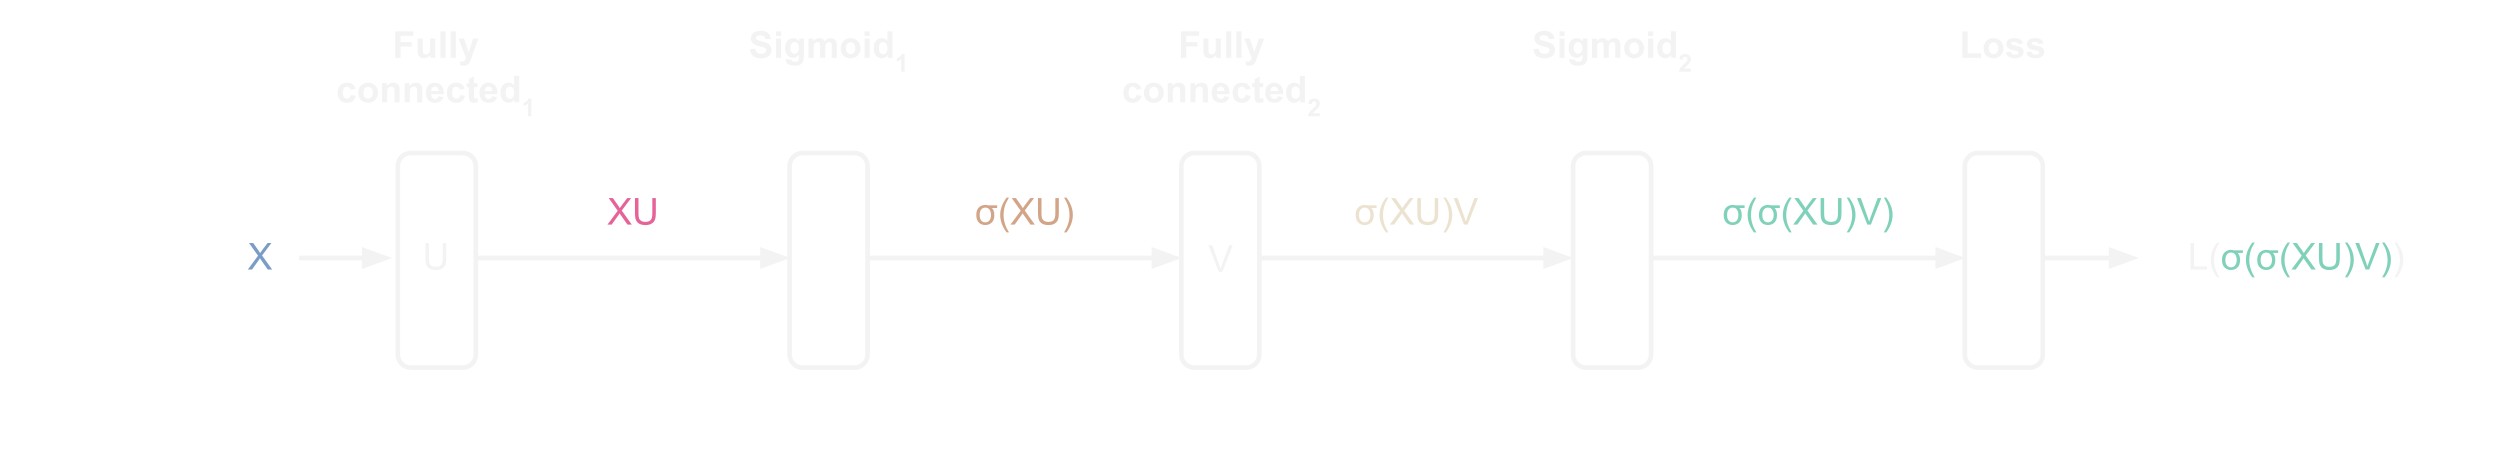
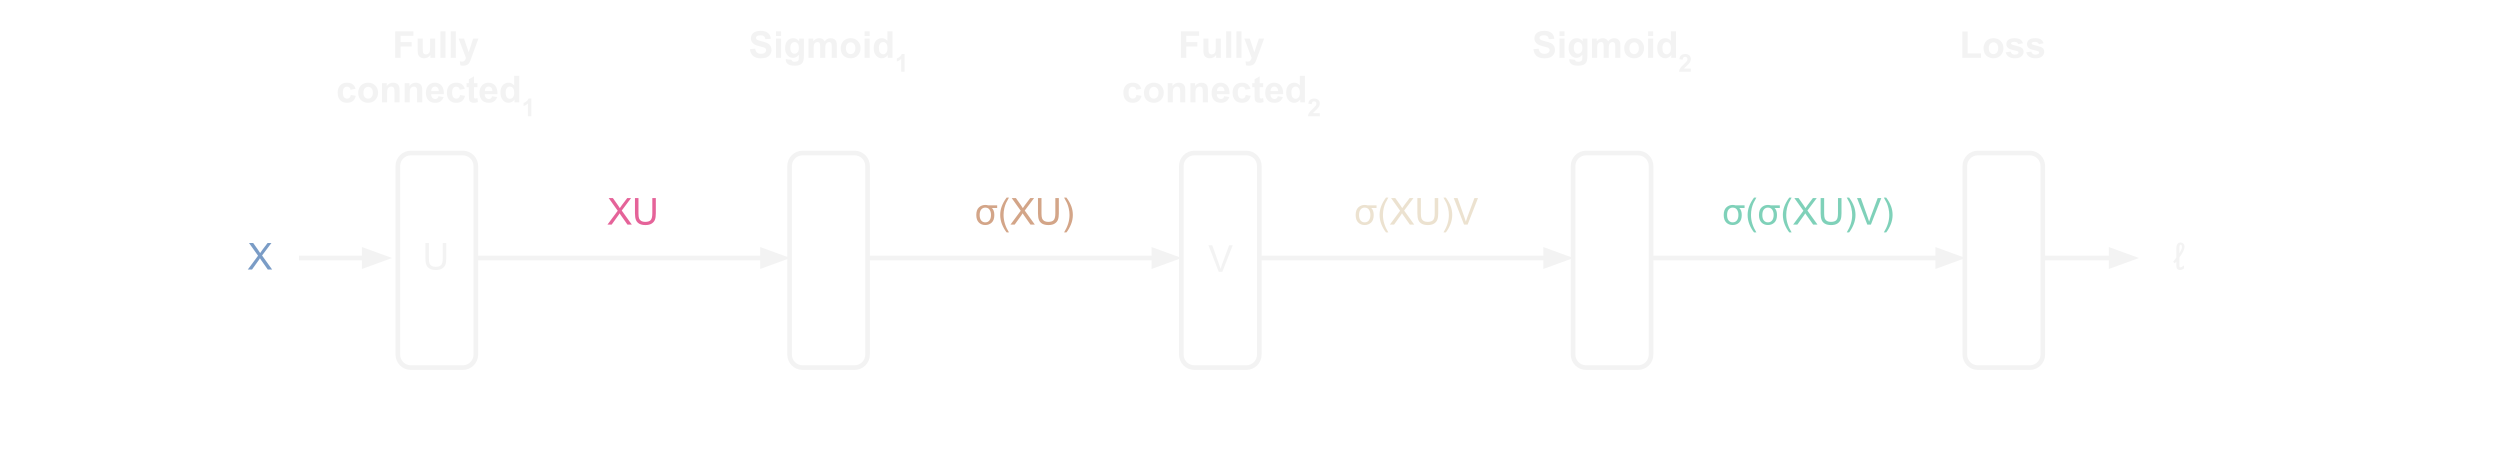
<svg xmlns="http://www.w3.org/2000/svg" version="1.1" viewBox="0.0 0.0 1078.433 197.997" fill="none" stroke="none" stroke-linecap="square" stroke-miterlimit="10">
  <clipPath id="p.0">
    <path d="m0 0l1078.433 0l0 197.997l-1078.433 0l0 -197.997z" clip-rule="nonzero" />
  </clipPath>
  <g clip-path="url(#p.0)">
    <path fill="#000000" fill-opacity="0.0" d="m0 0l1078.433 0l0 197.997l-1078.433 0z" fill-rule="evenodd" />
    <path fill="#000000" fill-opacity="0.0" d="m118.15 0.598l139.622 0l0 58.173l-139.622 0z" fill-rule="evenodd" />
    <path fill="#f3f3f3" d="m170.48 24.958l0 -11.453l7.844 0l0 1.938l-5.531 0l0 2.703l4.781 0l0 1.938l-4.781 0l0 4.875l-2.312 0zm15.195 0l0 -1.25q-0.453 0.672 -1.188 1.062q-0.734 0.375 -1.562 0.375q-0.828 0 -1.5 -0.359q-0.656 -0.375 -0.953 -1.031q-0.297 -0.672 -0.297 -1.844l0 -5.25l2.188 0l0 3.812q0 1.75 0.125 2.141q0.125 0.391 0.438 0.625q0.328 0.234 0.812 0.234q0.562 0 1.0 -0.312q0.453 -0.312 0.609 -0.766q0.172 -0.453 0.172 -2.234l0 -3.5l2.203 0l0 8.297l-2.047 0zm4.32 0l0 -11.453l2.188 0l0 11.453l-2.188 0zm4.445 0l0 -11.453l2.188 0l0 11.453l-2.188 0zm3.398 -8.297l2.344 0l1.984 5.891l1.938 -5.891l2.266 0l-2.922 7.984l-0.531 1.453q-0.281 0.719 -0.547 1.094q-0.266 0.391 -0.609 0.625q-0.328 0.25 -0.828 0.375q-0.5 0.141 -1.125 0.141q-0.625 0 -1.234 -0.141l-0.203 -1.719q0.516 0.109 0.938 0.109q0.766 0 1.125 -0.453q0.375 -0.453 0.562 -1.141l-3.156 -8.328z" fill-rule="nonzero" />
    <path fill="#f3f3f3" d="m153.38 38.314l-2.172 0.391q-0.109 -0.656 -0.5 -0.984q-0.375 -0.328 -1.0 -0.328q-0.812 0 -1.312 0.578q-0.484 0.562 -0.484 1.891q0 1.469 0.5 2.078q0.5 0.609 1.328 0.609q0.625 0 1.016 -0.344q0.406 -0.359 0.578 -1.234l2.156 0.375q-0.344 1.484 -1.297 2.25q-0.953 0.75 -2.547 0.75q-1.828 0 -2.906 -1.141q-1.078 -1.156 -1.078 -3.188q0 -2.062 1.078 -3.203q1.094 -1.141 2.938 -1.141q1.516 0 2.406 0.656q0.906 0.641 1.297 1.984zm1.148 1.578q0 -1.094 0.531 -2.109q0.547 -1.031 1.531 -1.562q1.0 -0.547 2.219 -0.547q1.875 0 3.078 1.219q1.203 1.219 1.203 3.094q0 1.875 -1.219 3.125q-1.203 1.234 -3.047 1.234q-1.141 0 -2.188 -0.516q-1.031 -0.516 -1.578 -1.516q-0.531 -1.0 -0.531 -2.422zm2.25 0.109q0 1.234 0.578 1.891q0.594 0.656 1.453 0.656q0.859 0 1.438 -0.656q0.594 -0.656 0.594 -1.906q0 -1.219 -0.594 -1.875q-0.578 -0.656 -1.438 -0.656q-0.859 0 -1.453 0.656q-0.578 0.656 -0.578 1.891zm15.586 4.156l-2.203 0l0 -4.234q0 -1.344 -0.141 -1.734q-0.141 -0.406 -0.453 -0.625q-0.312 -0.219 -0.766 -0.219q-0.562 0 -1.016 0.312q-0.453 0.312 -0.625 0.828q-0.172 0.516 -0.172 1.906l0 3.766l-2.188 0l0 -8.297l2.031 0l0 1.219q1.094 -1.406 2.734 -1.406q0.734 0 1.328 0.266q0.609 0.25 0.906 0.656q0.312 0.406 0.438 0.922q0.125 0.516 0.125 1.484l0 5.156zm9.773 0l-2.203 0l0 -4.234q0 -1.344 -0.141 -1.734q-0.141 -0.406 -0.453 -0.625q-0.312 -0.219 -0.766 -0.219q-0.562 0 -1.016 0.312q-0.453 0.312 -0.625 0.828q-0.172 0.516 -0.172 1.906l0 3.766l-2.188 0l0 -8.297l2.031 0l0 1.219q1.094 -1.406 2.734 -1.406q0.734 0 1.328 0.266q0.609 0.25 0.906 0.656q0.312 0.406 0.438 0.922q0.125 0.516 0.125 1.484l0 5.156zm7.023 -2.641l2.188 0.359q-0.422 1.203 -1.328 1.844q-0.906 0.625 -2.281 0.625q-2.156 0 -3.203 -1.422q-0.812 -1.125 -0.812 -2.859q0 -2.062 1.078 -3.219q1.078 -1.172 2.719 -1.172q1.859 0 2.922 1.219q1.078 1.219 1.031 3.75l-5.5 0q0.016 0.969 0.516 1.516q0.516 0.547 1.281 0.547q0.516 0 0.859 -0.281q0.359 -0.281 0.531 -0.906zm0.125 -2.219q-0.016 -0.953 -0.484 -1.453q-0.469 -0.5 -1.141 -0.5q-0.719 0 -1.188 0.531q-0.469 0.516 -0.469 1.422l3.281 0zm11.211 -0.984l-2.172 0.391q-0.109 -0.656 -0.5 -0.984q-0.375 -0.328 -1.0 -0.328q-0.812 0 -1.312 0.578q-0.484 0.562 -0.484 1.891q0 1.469 0.5 2.078q0.5 0.609 1.328 0.609q0.625 0 1.016 -0.344q0.406 -0.359 0.578 -1.234l2.156 0.375q-0.344 1.484 -1.297 2.25q-0.953 0.75 -2.547 0.75q-1.828 0 -2.906 -1.141q-1.078 -1.156 -1.078 -3.188q0 -2.062 1.078 -3.203q1.094 -1.141 2.938 -1.141q1.516 0 2.406 0.656q0.906 0.641 1.297 1.984zm5.461 -2.453l0 1.75l-1.5 0l0 3.344q0 1.016 0.047 1.188q0.047 0.156 0.188 0.266q0.156 0.109 0.375 0.109q0.312 0 0.891 -0.203l0.188 1.703q-0.766 0.328 -1.734 0.328q-0.594 0 -1.078 -0.203q-0.469 -0.203 -0.703 -0.516q-0.219 -0.312 -0.297 -0.859q-0.078 -0.375 -0.078 -1.547l0 -3.609l-1.0 0l0 -1.75l1.0 0l0 -1.656l2.203 -1.281l0 2.938l1.5 0zm6.328 5.656l2.188 0.359q-0.422 1.203 -1.328 1.844q-0.906 0.625 -2.281 0.625q-2.156 0 -3.203 -1.422q-0.812 -1.125 -0.812 -2.859q0 -2.062 1.078 -3.219q1.078 -1.172 2.719 -1.172q1.859 0 2.922 1.219q1.078 1.219 1.031 3.75l-5.5 0q0.016 0.969 0.516 1.516q0.516 0.547 1.281 0.547q0.516 0 0.859 -0.281q0.359 -0.281 0.531 -0.906zm0.125 -2.219q-0.016 -0.953 -0.484 -1.453q-0.469 -0.5 -1.141 -0.5q-0.719 0 -1.188 0.531q-0.469 0.516 -0.469 1.422l3.281 0zm11.586 4.859l-2.047 0l0 -1.219q-0.5 0.703 -1.203 1.062q-0.688 0.344 -1.391 0.344q-1.422 0 -2.453 -1.156q-1.016 -1.156 -1.016 -3.219q0 -2.109 0.984 -3.203q1.0 -1.094 2.516 -1.094q1.391 0 2.406 1.156l0 -4.125l2.203 0l0 11.453zm-5.859 -4.328q0 1.328 0.359 1.922q0.531 0.859 1.484 0.859q0.766 0 1.297 -0.641q0.531 -0.656 0.531 -1.938q0 -1.422 -0.516 -2.047q-0.516 -0.641 -1.328 -0.641q-0.781 0 -1.312 0.625q-0.516 0.625 -0.516 1.859z" fill-rule="nonzero" />
    <path fill="#f3f3f3" d="m229.193 50.158l-1.453 0l0 -5.516q-0.797 0.75 -1.891 1.109l0 -1.328q0.578 -0.188 1.234 -0.703q0.672 -0.531 0.922 -1.219l1.188 0l0 7.656z" fill-rule="nonzero" />
    <path fill="#000000" fill-opacity="0.0" d="m171.617 71.614c0 -3.096 2.51 -5.606 5.606 -5.606l22.425 0c1.487 0 2.913 0.591 3.964 1.642c1.051 1.051 1.642 2.477 1.642 3.964l0 81.354c0 3.096 -2.51 5.606 -5.606 5.606l-22.425 0c-3.096 0 -5.606 -2.51 -5.606 -5.606z" fill-rule="evenodd" />
    <path stroke="#f3f3f3" stroke-width="2.0" stroke-linejoin="round" stroke-linecap="butt" d="m171.617 71.614c0 -3.096 2.51 -5.606 5.606 -5.606l22.425 0c1.487 0 2.913 0.591 3.964 1.642c1.051 1.051 1.642 2.477 1.642 3.964l0 81.354c0 3.096 -2.51 5.606 -5.606 5.606l-22.425 0c-3.096 0 -5.606 -2.51 -5.606 -5.606z" fill-rule="evenodd" />
    <path fill="#000000" fill-opacity="0.0" d="m340.607 71.614c0 -3.096 2.51 -5.606 5.606 -5.606l22.425 0c1.487 0 2.913 0.591 3.964 1.642c1.051 1.051 1.642 2.477 1.642 3.964l0 81.354c0 3.096 -2.51 5.606 -5.606 5.606l-22.425 0c-3.096 0 -5.606 -2.51 -5.606 -5.606z" fill-rule="evenodd" />
    <path stroke="#f3f3f3" stroke-width="2.0" stroke-linejoin="round" stroke-linecap="butt" d="m340.607 71.614c0 -3.096 2.51 -5.606 5.606 -5.606l22.425 0c1.487 0 2.913 0.591 3.964 1.642c1.051 1.051 1.642 2.477 1.642 3.964l0 81.354c0 3.096 -2.51 5.606 -5.606 5.606l-22.425 0c-3.096 0 -5.606 -2.51 -5.606 -5.606z" fill-rule="evenodd" />
    <path fill="#000000" fill-opacity="0.0" d="m509.596 71.614c0 -3.096 2.51 -5.606 5.606 -5.606l22.425 0c1.487 0 2.913 0.591 3.964 1.642c1.051 1.051 1.642 2.477 1.642 3.964l0 81.354c0 3.096 -2.51 5.606 -5.606 5.606l-22.425 0c-3.096 0 -5.606 -2.51 -5.606 -5.606z" fill-rule="evenodd" />
    <path stroke="#f3f3f3" stroke-width="2.0" stroke-linejoin="round" stroke-linecap="butt" d="m509.596 71.614c0 -3.096 2.51 -5.606 5.606 -5.606l22.425 0c1.487 0 2.913 0.591 3.964 1.642c1.051 1.051 1.642 2.477 1.642 3.964l0 81.354c0 3.096 -2.51 5.606 -5.606 5.606l-22.425 0c-3.096 0 -5.606 -2.51 -5.606 -5.606z" fill-rule="evenodd" />
    <path fill="#000000" fill-opacity="0.0" d="m678.585 71.614c0 -3.096 2.51 -5.606 5.606 -5.606l22.425 0c1.487 0 2.913 0.591 3.964 1.642c1.051 1.051 1.642 2.477 1.642 3.964l0 81.354c0 3.096 -2.51 5.606 -5.606 5.606l-22.425 0c-3.096 0 -5.606 -2.51 -5.606 -5.606z" fill-rule="evenodd" />
    <path stroke="#f3f3f3" stroke-width="2.0" stroke-linejoin="round" stroke-linecap="butt" d="m678.585 71.614c0 -3.096 2.51 -5.606 5.606 -5.606l22.425 0c1.487 0 2.913 0.591 3.964 1.642c1.051 1.051 1.642 2.477 1.642 3.964l0 81.354c0 3.096 -2.51 5.606 -5.606 5.606l-22.425 0c-3.096 0 -5.606 -2.51 -5.606 -5.606z" fill-rule="evenodd" />
    <path fill="#000000" fill-opacity="0.0" d="m847.575 71.614c0 -3.096 2.51 -5.606 5.606 -5.606l22.425 0c1.487 0 2.913 0.591 3.964 1.642c1.051 1.051 1.642 2.477 1.642 3.964l0 81.354c0 3.096 -2.51 5.606 -5.606 5.606l-22.425 0c-3.096 0 -5.606 -2.51 -5.606 -5.606z" fill-rule="evenodd" />
    <path stroke="#f3f3f3" stroke-width="2.0" stroke-linejoin="round" stroke-linecap="butt" d="m847.575 71.614c0 -3.096 2.51 -5.606 5.606 -5.606l22.425 0c1.487 0 2.913 0.591 3.964 1.642c1.051 1.051 1.642 2.477 1.642 3.964l0 81.354c0 3.096 -2.51 5.606 -5.606 5.606l-22.425 0c-3.096 0 -5.606 -2.51 -5.606 -5.606z" fill-rule="evenodd" />
    <path fill="#000000" fill-opacity="0.0" d="m287.614 0.598l139.622 0l0 38.772l-139.622 0z" fill-rule="evenodd" />
    <path fill="#f3f3f3" d="m323.485 21.223l2.25 -0.219q0.203 1.141 0.828 1.672q0.625 0.531 1.672 0.531q1.125 0 1.688 -0.469q0.562 -0.484 0.562 -1.109q0 -0.406 -0.234 -0.688q-0.234 -0.297 -0.828 -0.5q-0.406 -0.141 -1.859 -0.5q-1.859 -0.469 -2.609 -1.141q-1.047 -0.938 -1.047 -2.297q0 -0.875 0.484 -1.641q0.5 -0.766 1.438 -1.156q0.938 -0.406 2.25 -0.406q2.156 0 3.25 0.953q1.094 0.938 1.141 2.516l-2.312 0.109q-0.141 -0.891 -0.641 -1.266q-0.484 -0.391 -1.453 -0.391q-1.016 0 -1.578 0.406q-0.375 0.266 -0.375 0.719q0 0.406 0.344 0.688q0.438 0.375 2.125 0.781q1.688 0.391 2.5 0.812q0.812 0.422 1.266 1.172q0.453 0.734 0.453 1.812q0 0.984 -0.547 1.844q-0.547 0.859 -1.547 1.281q-1.0 0.422 -2.484 0.422q-2.172 0 -3.344 -1.0q-1.156 -1.016 -1.391 -2.938zm11.25 -5.688l0 -2.031l2.188 0l0 2.031l-2.188 0zm0 9.422l0 -8.297l2.188 0l0 8.297l-2.188 0zm4.242 0.547l2.5 0.312q0.062 0.438 0.297 0.594q0.312 0.234 0.984 0.234q0.859 0 1.281 -0.25q0.297 -0.172 0.438 -0.562q0.109 -0.266 0.109 -1.016l0 -1.203q-0.984 1.344 -2.484 1.344q-1.672 0 -2.656 -1.422q-0.766 -1.109 -0.766 -2.781q0 -2.078 1.0 -3.172q1.016 -1.109 2.5 -1.109q1.547 0 2.547 1.344l0 -1.156l2.047 0l0 7.438q0 1.484 -0.25 2.203q-0.234 0.734 -0.672 1.141q-0.438 0.422 -1.172 0.656q-0.719 0.234 -1.844 0.234q-2.109 0 -3.0 -0.734q-0.875 -0.719 -0.875 -1.828q0 -0.109 0.016 -0.266zm1.953 -4.875q0 1.328 0.516 1.938q0.516 0.609 1.266 0.609q0.797 0 1.344 -0.625q0.562 -0.625 0.562 -1.859q0 -1.297 -0.531 -1.922q-0.531 -0.625 -1.344 -0.625q-0.781 0 -1.297 0.625q-0.516 0.609 -0.516 1.859zm7.852 -3.969l2.031 0l0 1.125q1.078 -1.312 2.578 -1.312q0.797 0 1.375 0.328q0.594 0.328 0.969 0.984q0.547 -0.656 1.172 -0.984q0.641 -0.328 1.359 -0.328q0.922 0 1.547 0.375q0.641 0.359 0.953 1.078q0.219 0.531 0.219 1.719l0 5.312l-2.188 0l0 -4.75q0 -1.234 -0.234 -1.594q-0.297 -0.469 -0.938 -0.469q-0.453 0 -0.859 0.281q-0.406 0.281 -0.594 0.828q-0.172 0.547 -0.172 1.719l0 3.984l-2.203 0l0 -4.547q0 -1.219 -0.125 -1.562q-0.109 -0.359 -0.359 -0.531q-0.234 -0.172 -0.656 -0.172q-0.516 0 -0.922 0.281q-0.406 0.266 -0.578 0.781q-0.172 0.516 -0.172 1.719l0 4.031l-2.203 0l0 -8.297zm13.883 4.031q0 -1.094 0.531 -2.109q0.547 -1.031 1.531 -1.562q1.0 -0.547 2.219 -0.547q1.875 0 3.078 1.219q1.203 1.219 1.203 3.094q0 1.875 -1.219 3.125q-1.203 1.234 -3.047 1.234q-1.141 0 -2.188 -0.516q-1.031 -0.516 -1.578 -1.516q-0.531 -1.0 -0.531 -2.422zm2.25 0.109q0 1.234 0.578 1.891q0.594 0.656 1.453 0.656q0.859 0 1.438 -0.656q0.594 -0.656 0.594 -1.906q0 -1.219 -0.594 -1.875q-0.578 -0.656 -1.438 -0.656q-0.859 0 -1.453 0.656q-0.578 0.656 -0.578 1.891zm8.039 -5.266l0 -2.031l2.188 0l0 2.031l-2.188 0zm0 9.422l0 -8.297l2.188 0l0 8.297l-2.188 0zm12.055 0l-2.047 0l0 -1.219q-0.5 0.703 -1.203 1.062q-0.688 0.344 -1.391 0.344q-1.422 0 -2.453 -1.156q-1.016 -1.156 -1.016 -3.219q0 -2.109 0.984 -3.203q1.0 -1.094 2.516 -1.094q1.391 0 2.406 1.156l0 -4.125l2.203 0l0 11.453zm-5.859 -4.328q0 1.328 0.359 1.922q0.531 0.859 1.484 0.859q0.766 0 1.297 -0.641q0.531 -0.656 0.531 -1.938q0 -1.422 -0.516 -2.047q-0.516 -0.641 -1.328 -0.641q-0.781 0 -1.312 0.625q-0.516 0.625 -0.516 1.859z" fill-rule="nonzero" />
    <path fill="#f3f3f3" d="m390.204 30.958l-1.453 0l0 -5.516q-0.797 0.75 -1.891 1.109l0 -1.328q0.578 -0.188 1.234 -0.703q0.672 -0.531 0.922 -1.219l1.188 0l0 7.656z" fill-rule="nonzero" />
    <path fill="#000000" fill-opacity="0.0" d="m457.079 0.598l139.622 0l0 58.173l-139.622 0z" fill-rule="evenodd" />
    <path fill="#f3f3f3" d="m509.409 24.958l0 -11.453l7.844 0l0 1.938l-5.531 0l0 2.703l4.781 0l0 1.938l-4.781 0l0 4.875l-2.312 0zm15.195 0l0 -1.25q-0.453 0.672 -1.188 1.062q-0.734 0.375 -1.562 0.375q-0.828 0 -1.5 -0.359q-0.656 -0.375 -0.953 -1.031q-0.297 -0.672 -0.297 -1.844l0 -5.25l2.188 0l0 3.812q0 1.75 0.125 2.141q0.125 0.391 0.438 0.625q0.328 0.234 0.812 0.234q0.562 0 1.0 -0.312q0.453 -0.312 0.609 -0.766q0.172 -0.453 0.172 -2.234l0 -3.5l2.203 0l0 8.297l-2.047 0zm4.32 0l0 -11.453l2.188 0l0 11.453l-2.188 0zm4.445 0l0 -11.453l2.188 0l0 11.453l-2.188 0zm3.398 -8.297l2.344 0l1.984 5.891l1.938 -5.891l2.266 0l-2.922 7.984l-0.531 1.453q-0.281 0.719 -0.547 1.094q-0.266 0.391 -0.609 0.625q-0.328 0.25 -0.828 0.375q-0.5 0.141 -1.125 0.141q-0.625 0 -1.234 -0.141l-0.203 -1.719q0.516 0.109 0.938 0.109q0.766 0 1.125 -0.453q0.375 -0.453 0.562 -1.141l-3.156 -8.328z" fill-rule="nonzero" />
    <path fill="#f3f3f3" d="m492.309 38.314l-2.172 0.391q-0.109 -0.656 -0.5 -0.984q-0.375 -0.328 -1.0 -0.328q-0.812 0 -1.312 0.578q-0.484 0.562 -0.484 1.891q0 1.469 0.5 2.078q0.5 0.609 1.328 0.609q0.625 0 1.016 -0.344q0.406 -0.359 0.578 -1.234l2.156 0.375q-0.344 1.484 -1.297 2.25q-0.953 0.75 -2.547 0.75q-1.828 0 -2.906 -1.141q-1.078 -1.156 -1.078 -3.188q0 -2.062 1.078 -3.203q1.094 -1.141 2.938 -1.141q1.516 0 2.406 0.656q0.906 0.641 1.297 1.984zm1.148 1.578q0 -1.094 0.531 -2.109q0.547 -1.031 1.531 -1.562q1.0 -0.547 2.219 -0.547q1.875 0 3.078 1.219q1.203 1.219 1.203 3.094q0 1.875 -1.219 3.125q-1.203 1.234 -3.047 1.234q-1.141 0 -2.188 -0.516q-1.031 -0.516 -1.578 -1.516q-0.531 -1.0 -0.531 -2.422zm2.25 0.109q0 1.234 0.578 1.891q0.594 0.656 1.453 0.656q0.859 0 1.438 -0.656q0.594 -0.656 0.594 -1.906q0 -1.219 -0.594 -1.875q-0.578 -0.656 -1.438 -0.656q-0.859 0 -1.453 0.656q-0.578 0.656 -0.578 1.891zm15.586 4.156l-2.203 0l0 -4.234q0 -1.344 -0.141 -1.734q-0.141 -0.406 -0.453 -0.625q-0.312 -0.219 -0.766 -0.219q-0.562 0 -1.016 0.312q-0.453 0.312 -0.625 0.828q-0.172 0.516 -0.172 1.906l0 3.766l-2.188 0l0 -8.297l2.031 0l0 1.219q1.094 -1.406 2.734 -1.406q0.734 0 1.328 0.266q0.609 0.25 0.906 0.656q0.312 0.406 0.438 0.922q0.125 0.516 0.125 1.484l0 5.156zm9.773 0l-2.203 0l0 -4.234q0 -1.344 -0.141 -1.734q-0.141 -0.406 -0.453 -0.625q-0.312 -0.219 -0.766 -0.219q-0.562 0 -1.016 0.312q-0.453 0.312 -0.625 0.828q-0.172 0.516 -0.172 1.906l0 3.766l-2.188 0l0 -8.297l2.031 0l0 1.219q1.094 -1.406 2.734 -1.406q0.734 0 1.328 0.266q0.609 0.25 0.906 0.656q0.312 0.406 0.438 0.922q0.125 0.516 0.125 1.484l0 5.156zm7.023 -2.641l2.188 0.359q-0.422 1.203 -1.328 1.844q-0.906 0.625 -2.281 0.625q-2.156 0 -3.203 -1.422q-0.812 -1.125 -0.812 -2.859q0 -2.062 1.078 -3.219q1.078 -1.172 2.719 -1.172q1.859 0 2.922 1.219q1.078 1.219 1.031 3.75l-5.5 0q0.016 0.969 0.516 1.516q0.516 0.547 1.281 0.547q0.516 0 0.859 -0.281q0.359 -0.281 0.531 -0.906zm0.125 -2.219q-0.016 -0.953 -0.484 -1.453q-0.469 -0.5 -1.141 -0.5q-0.719 0 -1.188 0.531q-0.469 0.516 -0.469 1.422l3.281 0zm11.211 -0.984l-2.172 0.391q-0.109 -0.656 -0.5 -0.984q-0.375 -0.328 -1.0 -0.328q-0.812 0 -1.312 0.578q-0.484 0.562 -0.484 1.891q0 1.469 0.5 2.078q0.5 0.609 1.328 0.609q0.625 0 1.016 -0.344q0.406 -0.359 0.578 -1.234l2.156 0.375q-0.344 1.484 -1.297 2.25q-0.953 0.75 -2.547 0.75q-1.828 0 -2.906 -1.141q-1.078 -1.156 -1.078 -3.188q0 -2.062 1.078 -3.203q1.094 -1.141 2.938 -1.141q1.516 0 2.406 0.656q0.906 0.641 1.297 1.984zm5.461 -2.453l0 1.75l-1.5 0l0 3.344q0 1.016 0.047 1.188q0.047 0.156 0.188 0.266q0.156 0.109 0.375 0.109q0.312 0 0.891 -0.203l0.188 1.703q-0.766 0.328 -1.734 0.328q-0.594 0 -1.078 -0.203q-0.469 -0.203 -0.703 -0.516q-0.219 -0.312 -0.297 -0.859q-0.078 -0.375 -0.078 -1.547l0 -3.609l-1.0 0l0 -1.75l1.0 0l0 -1.656l2.203 -1.281l0 2.938l1.5 0zm6.328 5.656l2.188 0.359q-0.422 1.203 -1.328 1.844q-0.906 0.625 -2.281 0.625q-2.156 0 -3.203 -1.422q-0.812 -1.125 -0.812 -2.859q0 -2.062 1.078 -3.219q1.078 -1.172 2.719 -1.172q1.859 0 2.922 1.219q1.078 1.219 1.031 3.75l-5.5 0q0.016 0.969 0.516 1.516q0.516 0.547 1.281 0.547q0.516 0 0.859 -0.281q0.359 -0.281 0.531 -0.906zm0.125 -2.219q-0.016 -0.953 -0.484 -1.453q-0.469 -0.5 -1.141 -0.5q-0.719 0 -1.188 0.531q-0.469 0.516 -0.469 1.422l3.281 0zm11.586 4.859l-2.047 0l0 -1.219q-0.5 0.703 -1.203 1.062q-0.688 0.344 -1.391 0.344q-1.422 0 -2.453 -1.156q-1.016 -1.156 -1.016 -3.219q0 -2.109 0.984 -3.203q1.0 -1.094 2.516 -1.094q1.391 0 2.406 1.156l0 -4.125l2.203 0l0 11.453zm-5.859 -4.328q0 1.328 0.359 1.922q0.531 0.859 1.484 0.859q0.766 0 1.297 -0.641q0.531 -0.656 0.531 -1.938q0 -1.422 -0.516 -2.047q-0.516 -0.641 -1.328 -0.641q-0.781 0 -1.312 0.625q-0.516 0.625 -0.516 1.859z" fill-rule="nonzero" />
    <path fill="#f3f3f3" d="m569.325 48.798l0 1.359l-5.125 0q0.078 -0.766 0.5 -1.453q0.422 -0.703 1.641 -1.828q0.984 -0.922 1.219 -1.25q0.297 -0.453 0.297 -0.906q0 -0.484 -0.266 -0.75q-0.266 -0.266 -0.719 -0.266q-0.453 0 -0.734 0.281q-0.266 0.281 -0.312 0.922l-1.453 -0.156q0.125 -1.203 0.812 -1.719q0.688 -0.531 1.719 -0.531q1.125 0 1.766 0.609q0.656 0.609 0.656 1.516q0 0.516 -0.188 0.984q-0.188 0.453 -0.578 0.969q-0.266 0.344 -0.969 0.984q-0.688 0.625 -0.875 0.828q-0.172 0.203 -0.297 0.406l2.906 0z" fill-rule="nonzero" />
    <path fill="#000000" fill-opacity="0.0" d="m625.593 0.598l139.622 0l0 38.772l-139.622 0z" fill-rule="evenodd" />
    <path fill="#f3f3f3" d="m661.464 21.223l2.25 -0.219q0.203 1.141 0.828 1.672q0.625 0.531 1.672 0.531q1.125 0 1.688 -0.469q0.562 -0.484 0.562 -1.109q0 -0.406 -0.234 -0.688q-0.234 -0.297 -0.828 -0.5q-0.406 -0.141 -1.859 -0.5q-1.859 -0.469 -2.609 -1.141q-1.047 -0.938 -1.047 -2.297q0 -0.875 0.484 -1.641q0.5 -0.766 1.438 -1.156q0.938 -0.406 2.25 -0.406q2.156 0 3.25 0.953q1.094 0.938 1.141 2.516l-2.312 0.109q-0.141 -0.891 -0.641 -1.266q-0.484 -0.391 -1.453 -0.391q-1.016 0 -1.578 0.406q-0.375 0.266 -0.375 0.719q0 0.406 0.344 0.688q0.438 0.375 2.125 0.781q1.688 0.391 2.5 0.812q0.812 0.422 1.266 1.172q0.453 0.734 0.453 1.812q0 0.984 -0.547 1.844q-0.547 0.859 -1.547 1.281q-1.0 0.422 -2.484 0.422q-2.172 0 -3.344 -1.0q-1.156 -1.016 -1.391 -2.938zm11.25 -5.688l0 -2.031l2.188 0l0 2.031l-2.188 0zm0 9.422l0 -8.297l2.188 0l0 8.297l-2.188 0zm4.242 0.547l2.5 0.312q0.062 0.438 0.297 0.594q0.312 0.234 0.984 0.234q0.859 0 1.281 -0.25q0.297 -0.172 0.438 -0.562q0.109 -0.266 0.109 -1.016l0 -1.203q-0.984 1.344 -2.484 1.344q-1.672 0 -2.656 -1.422q-0.766 -1.109 -0.766 -2.781q0 -2.078 1.0 -3.172q1.016 -1.109 2.5 -1.109q1.547 0 2.547 1.344l0 -1.156l2.047 0l0 7.438q0 1.484 -0.25 2.203q-0.234 0.734 -0.672 1.141q-0.438 0.422 -1.172 0.656q-0.719 0.234 -1.844 0.234q-2.109 0 -3.0 -0.734q-0.875 -0.719 -0.875 -1.828q0 -0.109 0.016 -0.266zm1.953 -4.875q0 1.328 0.516 1.938q0.516 0.609 1.266 0.609q0.797 0 1.344 -0.625q0.562 -0.625 0.562 -1.859q0 -1.297 -0.531 -1.922q-0.531 -0.625 -1.344 -0.625q-0.781 0 -1.297 0.625q-0.516 0.609 -0.516 1.859zm7.852 -3.969l2.031 0l0 1.125q1.078 -1.312 2.578 -1.312q0.797 0 1.375 0.328q0.594 0.328 0.969 0.984q0.547 -0.656 1.172 -0.984q0.641 -0.328 1.359 -0.328q0.922 0 1.547 0.375q0.641 0.359 0.953 1.078q0.219 0.531 0.219 1.719l0 5.312l-2.188 0l0 -4.75q0 -1.234 -0.234 -1.594q-0.297 -0.469 -0.938 -0.469q-0.453 0 -0.859 0.281q-0.406 0.281 -0.594 0.828q-0.172 0.547 -0.172 1.719l0 3.984l-2.203 0l0 -4.547q0 -1.219 -0.125 -1.562q-0.109 -0.359 -0.359 -0.531q-0.234 -0.172 -0.656 -0.172q-0.516 0 -0.922 0.281q-0.406 0.266 -0.578 0.781q-0.172 0.516 -0.172 1.719l0 4.031l-2.203 0l0 -8.297zm13.883 4.031q0 -1.094 0.531 -2.109q0.547 -1.031 1.531 -1.562q1.0 -0.547 2.219 -0.547q1.875 0 3.078 1.219q1.203 1.219 1.203 3.094q0 1.875 -1.219 3.125q-1.203 1.234 -3.047 1.234q-1.141 0 -2.188 -0.516q-1.031 -0.516 -1.578 -1.516q-0.531 -1.0 -0.531 -2.422zm2.25 0.109q0 1.234 0.578 1.891q0.594 0.656 1.453 0.656q0.859 0 1.438 -0.656q0.594 -0.656 0.594 -1.906q0 -1.219 -0.594 -1.875q-0.578 -0.656 -1.438 -0.656q-0.859 0 -1.453 0.656q-0.578 0.656 -0.578 1.891zm8.039 -5.266l0 -2.031l2.188 0l0 2.031l-2.188 0zm0 9.422l0 -8.297l2.188 0l0 8.297l-2.188 0zm12.055 0l-2.047 0l0 -1.219q-0.5 0.703 -1.203 1.062q-0.688 0.344 -1.391 0.344q-1.422 0 -2.453 -1.156q-1.016 -1.156 -1.016 -3.219q0 -2.109 0.984 -3.203q1.0 -1.094 2.516 -1.094q1.391 0 2.406 1.156l0 -4.125l2.203 0l0 11.453zm-5.859 -4.328q0 1.328 0.359 1.922q0.531 0.859 1.484 0.859q0.766 0 1.297 -0.641q0.531 -0.656 0.531 -1.938q0 -1.422 -0.516 -2.047q-0.516 -0.641 -1.328 -0.641q-0.781 0 -1.312 0.625q-0.516 0.625 -0.516 1.859z" fill-rule="nonzero" />
    <path fill="#f3f3f3" d="m729.386 29.598l0 1.359l-5.125 0q0.078 -0.766 0.5 -1.453q0.422 -0.703 1.641 -1.828q0.984 -0.922 1.219 -1.25q0.297 -0.453 0.297 -0.906q0 -0.484 -0.266 -0.75q-0.266 -0.266 -0.719 -0.266q-0.453 0 -0.734 0.281q-0.266 0.281 -0.312 0.922l-1.453 -0.156q0.125 -1.203 0.812 -1.719q0.688 -0.531 1.719 -0.531q1.125 0 1.766 0.609q0.656 0.609 0.656 1.516q0 0.516 -0.188 0.984q-0.188 0.453 -0.578 0.969q-0.266 0.344 -0.969 0.984q-0.688 0.625 -0.875 0.828q-0.172 0.203 -0.297 0.406l2.906 0z" fill-rule="nonzero" />
    <path fill="#000000" fill-opacity="0.0" d="m794.108 0.598l139.622 0l0 38.772l-139.622 0z" fill-rule="evenodd" />
    <path fill="#f3f3f3" d="m846.481 24.958l0 -11.359l2.312 0l0 9.422l5.75 0l0 1.938l-8.062 0zm9.18 -4.266q0 -1.094 0.531 -2.109q0.547 -1.031 1.531 -1.562q1.0 -0.547 2.219 -0.547q1.875 0 3.078 1.219q1.203 1.219 1.203 3.094q0 1.875 -1.219 3.125q-1.203 1.234 -3.047 1.234q-1.141 0 -2.188 -0.516q-1.031 -0.516 -1.578 -1.516q-0.531 -1.0 -0.531 -2.422zm2.25 0.109q0 1.234 0.578 1.891q0.594 0.656 1.453 0.656q0.859 0 1.438 -0.656q0.594 -0.656 0.594 -1.906q0 -1.219 -0.594 -1.875q-0.578 -0.656 -1.438 -0.656q-0.859 0 -1.453 0.656q-0.578 0.656 -0.578 1.891zm7.258 1.781l2.203 -0.328q0.141 0.641 0.562 0.969q0.438 0.328 1.219 0.328q0.844 0 1.281 -0.312q0.281 -0.219 0.281 -0.578q0 -0.25 -0.156 -0.422q-0.156 -0.156 -0.734 -0.281q-2.656 -0.594 -3.359 -1.078q-0.984 -0.672 -0.984 -1.859q0 -1.078 0.844 -1.812q0.859 -0.734 2.641 -0.734q1.703 0 2.531 0.562q0.828 0.547 1.141 1.625l-2.062 0.391q-0.141 -0.484 -0.516 -0.734q-0.359 -0.266 -1.047 -0.266q-0.875 0 -1.25 0.234q-0.25 0.172 -0.25 0.453q0 0.234 0.219 0.391q0.297 0.219 2.047 0.625q1.766 0.391 2.453 0.969q0.688 0.594 0.688 1.641q0 1.141 -0.953 1.969q-0.953 0.812 -2.812 0.812q-1.703 0 -2.688 -0.688q-0.984 -0.688 -1.297 -1.875zm8.898 0l2.203 -0.328q0.141 0.641 0.562 0.969q0.438 0.328 1.219 0.328q0.844 0 1.281 -0.312q0.281 -0.219 0.281 -0.578q0 -0.25 -0.156 -0.422q-0.156 -0.156 -0.734 -0.281q-2.656 -0.594 -3.359 -1.078q-0.984 -0.672 -0.984 -1.859q0 -1.078 0.844 -1.812q0.859 -0.734 2.641 -0.734q1.703 0 2.531 0.562q0.828 0.547 1.141 1.625l-2.062 0.391q-0.141 -0.484 -0.516 -0.734q-0.359 -0.266 -1.047 -0.266q-0.875 0 -1.25 0.234q-0.25 0.172 -0.25 0.453q0 0.234 0.219 0.391q0.297 0.219 2.047 0.625q1.766 0.391 2.453 0.969q0.688 0.594 0.688 1.641q0 1.141 -0.953 1.969q-0.953 0.812 -2.812 0.812q-1.703 0 -2.688 -0.688q-0.984 -0.688 -1.297 -1.875z" fill-rule="nonzero" />
    <path fill="#000000" fill-opacity="0.0" d="m95.333 91.912l33.638 0l0 38.772l-33.638 0z" fill-rule="evenodd" />
    <path fill="#7a9cc6" d="m106.894 116.272l4.422 -5.969l-3.906 -5.484l1.812 0l2.078 2.938q0.641 0.906 0.922 1.406q0.375 -0.625 0.906 -1.312l2.297 -3.031l1.656 0l-4.031 5.391l4.344 6.062l-1.875 0l-2.891 -4.094q-0.234 -0.344 -0.5 -0.766q-0.375 0.625 -0.547 0.859l-2.875 4.0l-1.812 0z" fill-rule="nonzero" />
    <path fill="#000000" fill-opacity="0.0" d="m128.971 111.298l40.157 0" fill-rule="evenodd" />
    <path stroke="#f3f3f3" stroke-width="2.0" stroke-linejoin="round" stroke-linecap="butt" d="m128.971 111.298l28.157 0" fill-rule="evenodd" />
    <path fill="#f3f3f3" stroke="#f3f3f3" stroke-width="2.0" stroke-linecap="butt" d="m157.129 114.601l9.076 -3.303l-9.076 -3.303z" fill-rule="evenodd" />
    <path fill="#000000" fill-opacity="0.0" d="m205.255 111.298l135.654 0" fill-rule="evenodd" />
    <path stroke="#f3f3f3" stroke-width="2.0" stroke-linejoin="round" stroke-linecap="butt" d="m205.255 111.298l123.654 0" fill-rule="evenodd" />
    <path fill="#f3f3f3" stroke="#f3f3f3" stroke-width="2.0" stroke-linecap="butt" d="m328.908 114.601l9.076 -3.303l-9.076 -3.303z" fill-rule="evenodd" />
    <path fill="#000000" fill-opacity="0.0" d="m374.093 111.298l135.654 0" fill-rule="evenodd" />
    <path stroke="#f3f3f3" stroke-width="2.0" stroke-linejoin="round" stroke-linecap="butt" d="m374.093 111.298l123.654 0" fill-rule="evenodd" />
    <path fill="#f3f3f3" stroke="#f3f3f3" stroke-width="2.0" stroke-linecap="butt" d="m497.747 114.601l9.076 -3.303l-9.076 -3.303z" fill-rule="evenodd" />
    <path fill="#000000" fill-opacity="0.0" d="m543.081 111.298l135.654 0" fill-rule="evenodd" />
    <path stroke="#f3f3f3" stroke-width="2.0" stroke-linejoin="round" stroke-linecap="butt" d="m543.081 111.298l123.654 0" fill-rule="evenodd" />
    <path fill="#f3f3f3" stroke="#f3f3f3" stroke-width="2.0" stroke-linecap="butt" d="m666.735 114.601l9.076 -3.303l-9.076 -3.303z" fill-rule="evenodd" />
    <path fill="#000000" fill-opacity="0.0" d="m712.223 111.298l135.654 0" fill-rule="evenodd" />
    <path stroke="#f3f3f3" stroke-width="2.0" stroke-linejoin="round" stroke-linecap="butt" d="m712.223 111.298l123.654 0" fill-rule="evenodd" />
    <path fill="#f3f3f3" stroke="#f3f3f3" stroke-width="2.0" stroke-linecap="butt" d="m835.877 114.601l9.076 -3.303l-9.076 -3.303z" fill-rule="evenodd" />
    <path fill="#000000" fill-opacity="0.0" d="m881.213 111.298l41.48 0" fill-rule="evenodd" />
    <path stroke="#f3f3f3" stroke-width="2.0" stroke-linejoin="round" stroke-linecap="butt" d="m881.213 111.298l29.48 0" fill-rule="evenodd" />
    <path fill="#f3f3f3" stroke="#f3f3f3" stroke-width="2.0" stroke-linecap="butt" d="m910.693 114.601l9.076 -3.303l-9.076 -3.303z" fill-rule="evenodd" />
    <path fill="#000000" fill-opacity="0.0" d="m205.255 72.525l135.654 0l0 38.772l-135.654 0z" fill-rule="evenodd" />
    <path fill="#e56399" d="m262.046 96.885l4.422 -5.969l-3.906 -5.484l1.812 0l2.078 2.938q0.641 0.906 0.922 1.406q0.375 -0.625 0.906 -1.312l2.297 -3.031l1.656 0l-4.031 5.391l4.344 6.062l-1.875 0l-2.891 -4.094q-0.234 -0.344 -0.5 -0.766q-0.375 0.625 -0.547 0.859l-2.875 4.0l-1.812 0zm19.344 -11.453l1.516 0l0 6.609q0 1.734 -0.391 2.75q-0.391 1.016 -1.406 1.656q-1.016 0.641 -2.672 0.641q-1.609 0 -2.641 -0.562q-1.016 -0.562 -1.453 -1.609q-0.438 -1.047 -0.438 -2.875l0 -6.609l1.516 0l0 6.609q0 1.484 0.266 2.203q0.281 0.703 0.953 1.094q0.688 0.375 1.656 0.375q1.672 0 2.375 -0.75q0.719 -0.766 0.719 -2.922l0 -6.609z" fill-rule="nonzero" />
    <path fill="#000000" fill-opacity="0.0" d="m374.168 72.525l135.654 0l0 38.772l-135.654 0z" fill-rule="evenodd" />
    <path fill="#d3a588" d="m430.147 88.588l0 1.141l-2.266 0q1.047 0.969 1.047 3.016q0 2.219 -1.141 3.281q-1.141 1.047 -2.766 1.047q-1.688 0 -2.781 -1.094q-1.094 -1.094 -1.094 -3.25q0 -2.203 1.141 -3.266q1.141 -1.062 2.734 -1.062q0.594 0 1.328 0.188l3.797 0zm-5.141 0.969q-1.031 0 -1.719 0.797q-0.688 0.797 -0.688 2.391q0 1.578 0.672 2.375q0.672 0.797 1.75 0.797q1.141 0 1.797 -0.828q0.672 -0.844 0.672 -2.359q0 -1.375 -0.609 -2.266q-0.609 -0.906 -1.875 -0.906zm9.234 10.703q-1.172 -1.469 -1.984 -3.438q-0.797 -1.984 -0.797 -4.094q0 -1.859 0.609 -3.562q0.703 -1.969 2.172 -3.938l1.0 0q-0.938 1.625 -1.25 2.328q-0.469 1.078 -0.75 2.25q-0.328 1.453 -0.328 2.938q0 3.75 2.328 7.516l-1.0 0zm1.656 -3.375l4.422 -5.969l-3.906 -5.484l1.812 0l2.078 2.938q0.641 0.906 0.922 1.406q0.375 -0.625 0.906 -1.312l2.297 -3.031l1.656 0l-4.031 5.391l4.344 6.062l-1.875 0l-2.891 -4.094q-0.234 -0.344 -0.5 -0.766q-0.375 0.625 -0.547 0.859l-2.875 4.0l-1.812 0zm19.344 -11.453l1.516 0l0 6.609q0 1.734 -0.391 2.75q-0.391 1.016 -1.406 1.656q-1.016 0.641 -2.672 0.641q-1.609 0 -2.641 -0.562q-1.016 -0.562 -1.453 -1.609q-0.438 -1.047 -0.438 -2.875l0 -6.609l1.516 0l0 6.609q0 1.484 0.266 2.203q0.281 0.703 0.953 1.094q0.688 0.375 1.656 0.375q1.672 0 2.375 -0.75q0.719 -0.766 0.719 -2.922l0 -6.609zm4.789 14.828l-1.016 0q2.344 -3.766 2.344 -7.516q0 -1.469 -0.344 -2.922q-0.266 -1.172 -0.734 -2.25q-0.312 -0.703 -1.266 -2.344l1.016 0q1.469 1.969 2.172 3.938q0.594 1.703 0.594 3.562q0 2.109 -0.812 4.094q-0.797 1.969 -1.953 3.438z" fill-rule="nonzero" />
    <path fill="#000000" fill-opacity="0.0" d="m543.159 72.525l135.654 0l0 38.772l-135.654 0z" fill-rule="evenodd" />
    <path fill="#ece2d0" d="m593.802 88.588l0 1.141l-2.266 0q1.047 0.969 1.047 3.016q0 2.219 -1.141 3.281q-1.141 1.047 -2.766 1.047q-1.688 0 -2.781 -1.094q-1.094 -1.094 -1.094 -3.25q0 -2.203 1.141 -3.266q1.141 -1.062 2.734 -1.062q0.594 0 1.328 0.188l3.797 0zm-5.141 0.969q-1.031 0 -1.719 0.797q-0.688 0.797 -0.688 2.391q0 1.578 0.672 2.375q0.672 0.797 1.75 0.797q1.141 0 1.797 -0.828q0.672 -0.844 0.672 -2.359q0 -1.375 -0.609 -2.266q-0.609 -0.906 -1.875 -0.906zm9.234 10.703q-1.172 -1.469 -1.984 -3.438q-0.797 -1.984 -0.797 -4.094q0 -1.859 0.609 -3.562q0.703 -1.969 2.172 -3.938l1.0 0q-0.938 1.625 -1.25 2.328q-0.469 1.078 -0.75 2.25q-0.328 1.453 -0.328 2.938q0 3.75 2.328 7.516l-1.0 0zm1.656 -3.375l4.422 -5.969l-3.906 -5.484l1.812 0l2.078 2.938q0.641 0.906 0.922 1.406q0.375 -0.625 0.906 -1.312l2.297 -3.031l1.656 0l-4.031 5.391l4.344 6.062l-1.875 0l-2.891 -4.094q-0.234 -0.344 -0.5 -0.766q-0.375 0.625 -0.547 0.859l-2.875 4.0l-1.812 0zm19.344 -11.453l1.516 0l0 6.609q0 1.734 -0.391 2.75q-0.391 1.016 -1.406 1.656q-1.016 0.641 -2.672 0.641q-1.609 0 -2.641 -0.562q-1.016 -0.562 -1.453 -1.609q-0.438 -1.047 -0.438 -2.875l0 -6.609l1.516 0l0 6.609q0 1.484 0.266 2.203q0.281 0.703 0.953 1.094q0.688 0.375 1.656 0.375q1.672 0 2.375 -0.75q0.719 -0.766 0.719 -2.922l0 -6.609zm4.789 14.828l-1.016 0q2.344 -3.766 2.344 -7.516q0 -1.469 -0.344 -2.922q-0.266 -1.172 -0.734 -2.25q-0.312 -0.703 -1.266 -2.344l1.016 0q1.469 1.969 2.172 3.938q0.594 1.703 0.594 3.562q0 2.109 -0.812 4.094q-0.797 1.969 -1.953 3.438zm7.859 -3.375l-4.438 -11.453l1.641 0l2.969 8.312q0.359 1.0 0.609 1.875q0.266 -0.938 0.609 -1.875l3.094 -8.312l1.547 0l-4.484 11.453l-1.547 0z" fill-rule="nonzero" />
    <path fill="#000000" fill-opacity="0.0" d="m712.185 72.525l135.654 0l0 38.772l-135.654 0z" fill-rule="evenodd" />
    <path fill="#7fd1b9" d="m752.563 88.588l0 1.141l-2.266 0q1.047 0.969 1.047 3.016q0 2.219 -1.141 3.281q-1.141 1.047 -2.766 1.047q-1.688 0 -2.781 -1.094q-1.094 -1.094 -1.094 -3.25q0 -2.203 1.141 -3.266q1.141 -1.062 2.734 -1.062q0.594 0 1.328 0.188l3.797 0zm-5.141 0.969q-1.031 0 -1.719 0.797q-0.688 0.797 -0.688 2.391q0 1.578 0.672 2.375q0.672 0.797 1.75 0.797q1.141 0 1.797 -0.828q0.672 -0.844 0.672 -2.359q0 -1.375 -0.609 -2.266q-0.609 -0.906 -1.875 -0.906zm9.234 10.703q-1.172 -1.469 -1.984 -3.438q-0.797 -1.984 -0.797 -4.094q0 -1.859 0.609 -3.562q0.703 -1.969 2.172 -3.938l1.0 0q-0.938 1.625 -1.25 2.328q-0.469 1.078 -0.75 2.25q-0.328 1.453 -0.328 2.938q0 3.75 2.328 7.516l-1.0 0zm11.109 -11.672l0 1.141l-2.266 0q1.047 0.969 1.047 3.016q0 2.219 -1.141 3.281q-1.141 1.047 -2.766 1.047q-1.688 0 -2.781 -1.094q-1.094 -1.094 -1.094 -3.25q0 -2.203 1.141 -3.266q1.141 -1.062 2.734 -1.062q0.594 0 1.328 0.188l3.797 0zm-5.141 0.969q-1.031 0 -1.719 0.797q-0.688 0.797 -0.688 2.391q0 1.578 0.672 2.375q0.672 0.797 1.75 0.797q1.141 0 1.797 -0.828q0.672 -0.844 0.672 -2.359q0 -1.375 -0.609 -2.266q-0.609 -0.906 -1.875 -0.906zm9.234 10.703q-1.172 -1.469 -1.984 -3.438q-0.797 -1.984 -0.797 -4.094q0 -1.859 0.609 -3.562q0.703 -1.969 2.172 -3.938l1.0 0q-0.938 1.625 -1.25 2.328q-0.469 1.078 -0.75 2.25q-0.328 1.453 -0.328 2.938q0 3.75 2.328 7.516l-1.0 0zm1.656 -3.375l4.422 -5.969l-3.906 -5.484l1.812 0l2.078 2.938q0.641 0.906 0.922 1.406q0.375 -0.625 0.906 -1.312l2.297 -3.031l1.656 0l-4.031 5.391l4.344 6.062l-1.875 0l-2.891 -4.094q-0.234 -0.344 -0.5 -0.766q-0.375 0.625 -0.547 0.859l-2.875 4.0l-1.812 0zm19.344 -11.453l1.516 0l0 6.609q0 1.734 -0.391 2.75q-0.391 1.016 -1.406 1.656q-1.016 0.641 -2.672 0.641q-1.609 0 -2.641 -0.562q-1.016 -0.562 -1.453 -1.609q-0.438 -1.047 -0.438 -2.875l0 -6.609l1.516 0l0 6.609q0 1.484 0.266 2.203q0.281 0.703 0.953 1.094q0.688 0.375 1.656 0.375q1.672 0 2.375 -0.75q0.719 -0.766 0.719 -2.922l0 -6.609zm4.789 14.828l-1.016 0q2.344 -3.766 2.344 -7.516q0 -1.469 -0.344 -2.922q-0.266 -1.172 -0.734 -2.25q-0.312 -0.703 -1.266 -2.344l1.016 0q1.469 1.969 2.172 3.938q0.594 1.703 0.594 3.562q0 2.109 -0.812 4.094q-0.797 1.969 -1.953 3.438zm7.859 -3.375l-4.438 -11.453l1.641 0l2.969 8.312q0.359 1.0 0.609 1.875q0.266 -0.938 0.609 -1.875l3.094 -8.312l1.547 0l-4.484 11.453l-1.547 0zm8.141 3.375l-1.016 0q2.344 -3.766 2.344 -7.516q0 -1.469 -0.344 -2.922q-0.266 -1.172 -0.734 -2.25q-0.312 -0.703 -1.266 -2.344l1.016 0q1.469 1.969 2.172 3.938q0.594 1.703 0.594 3.562q0 2.109 -0.812 4.094q-0.797 1.969 -1.953 3.438z" fill-rule="nonzero" />
-     <path fill="#000000" fill-opacity="0.0" d="m922.692 91.911l135.654 0l0 38.772l-135.654 0z" fill-rule="evenodd" />
-     <path fill="#f3f3f3" d="m944.932 116.271l0 -11.453l1.516 0l0 10.094l5.641 0l0 1.359l-7.156 0zm11.477 3.375q-1.172 -1.469 -1.984 -3.438q-0.797 -1.984 -0.797 -4.094q0 -1.859 0.609 -3.562q0.703 -1.969 2.172 -3.938l1.0 0q-0.938 1.625 -1.25 2.328q-0.469 1.078 -0.75 2.25q-0.328 1.453 -0.328 2.938q0 3.75 2.328 7.516l-1.0 0z" fill-rule="nonzero" />
-     <path fill="#7fd1b9" d="m967.518 107.974l0 1.141l-2.266 0q1.047 0.969 1.047 3.016q0 2.219 -1.141 3.281q-1.141 1.047 -2.766 1.047q-1.688 0 -2.781 -1.094q-1.094 -1.094 -1.094 -3.25q0 -2.203 1.141 -3.266q1.141 -1.062 2.734 -1.062q0.594 0 1.328 0.188l3.797 0zm-5.141 0.969q-1.031 0 -1.719 0.797q-0.688 0.797 -0.688 2.391q0 1.578 0.672 2.375q0.672 0.797 1.75 0.797q1.141 0 1.797 -0.828q0.672 -0.844 0.672 -2.359q0 -1.375 -0.609 -2.266q-0.609 -0.906 -1.875 -0.906zm9.234 10.703q-1.172 -1.469 -1.984 -3.438q-0.797 -1.984 -0.797 -4.094q0 -1.859 0.609 -3.562q0.703 -1.969 2.172 -3.938l1.0 0q-0.938 1.625 -1.25 2.328q-0.469 1.078 -0.75 2.25q-0.328 1.453 -0.328 2.938q0 3.75 2.328 7.516l-1.0 0zm11.109 -11.672l0 1.141l-2.266 0q1.047 0.969 1.047 3.016q0 2.219 -1.141 3.281q-1.141 1.047 -2.766 1.047q-1.688 0 -2.781 -1.094q-1.094 -1.094 -1.094 -3.25q0 -2.203 1.141 -3.266q1.141 -1.062 2.734 -1.062q0.594 0 1.328 0.188l3.797 0zm-5.141 0.969q-1.031 0 -1.719 0.797q-0.688 0.797 -0.688 2.391q0 1.578 0.672 2.375q0.672 0.797 1.75 0.797q1.141 0 1.797 -0.828q0.672 -0.844 0.672 -2.359q0 -1.375 -0.609 -2.266q-0.609 -0.906 -1.875 -0.906zm9.234 10.703q-1.172 -1.469 -1.984 -3.438q-0.797 -1.984 -0.797 -4.094q0 -1.859 0.609 -3.562q0.703 -1.969 2.172 -3.938l1.0 0q-0.938 1.625 -1.25 2.328q-0.469 1.078 -0.75 2.25q-0.328 1.453 -0.328 2.938q0 3.75 2.328 7.516l-1.0 0zm1.656 -3.375l4.422 -5.969l-3.906 -5.484l1.812 0l2.078 2.938q0.641 0.906 0.922 1.406q0.375 -0.625 0.906 -1.312l2.297 -3.031l1.656 0l-4.031 5.391l4.344 6.062l-1.875 0l-2.891 -4.094q-0.234 -0.344 -0.5 -0.766q-0.375 0.625 -0.547 0.859l-2.875 4.0l-1.812 0zm19.344 -11.453l1.516 0l0 6.609q0 1.734 -0.391 2.75q-0.391 1.016 -1.406 1.656q-1.016 0.641 -2.672 0.641q-1.609 0 -2.641 -0.562q-1.016 -0.562 -1.453 -1.609q-0.438 -1.047 -0.438 -2.875l0 -6.609l1.516 0l0 6.609q0 1.484 0.266 2.203q0.281 0.703 0.953 1.094q0.688 0.375 1.656 0.375q1.672 0 2.375 -0.75q0.719 -0.766 0.719 -2.922l0 -6.609zm4.789 14.828l-1.016 0q2.344 -3.766 2.344 -7.516q0 -1.469 -0.344 -2.922q-0.266 -1.172 -0.734 -2.25q-0.312 -0.703 -1.266 -2.344l1.016 0q1.469 1.969 2.172 3.938q0.594 1.703 0.594 3.562q0 2.109 -0.812 4.094q-0.797 1.969 -1.953 3.438zm7.859 -3.375l-4.438 -11.453l1.641 0l2.969 8.312q0.359 1.0 0.609 1.875q0.266 -0.938 0.609 -1.875l3.094 -8.312l1.547 0l-4.484 11.453l-1.547 0zm8.141 3.375l-1.016 0q2.344 -3.766 2.344 -7.516q0 -1.469 -0.344 -2.922q-0.266 -1.172 -0.734 -2.25q-0.312 -0.703 -1.266 -2.344l1.016 0q1.469 1.969 2.172 3.938q0.594 1.703 0.594 3.562q0 2.109 -0.812 4.094q-0.797 1.969 -1.953 3.438z" fill-rule="nonzero" />
-     <path fill="#f3f3f3" d="m1033.932 119.646l-1.016 0q2.344 -3.766 2.344 -7.516q0 -1.469 -0.344 -2.922q-0.266 -1.172 -0.734 -2.25q-0.312 -0.703 -1.266 -2.344l1.016 0q1.469 1.969 2.172 3.938q0.594 1.703 0.594 3.562q0 2.109 -0.812 4.094q-0.797 1.969 -1.953 3.438z" fill-rule="nonzero" />
    <path fill="#000000" fill-opacity="0.0" d="m173.239 91.911l27.906 0l0 38.772l-27.906 0z" fill-rule="evenodd" />
    <path fill="#f3f3f3" d="m190.989 104.818l1.516 0l0 6.609q0 1.734 -0.391 2.75q-0.391 1.016 -1.406 1.656q-1.016 0.641 -2.672 0.641q-1.609 0 -2.641 -0.562q-1.016 -0.562 -1.453 -1.609q-0.438 -1.047 -0.438 -2.875l0 -6.609l1.516 0l0 6.609q0 1.484 0.266 2.203q0.281 0.703 0.953 1.094q0.688 0.375 1.656 0.375q1.672 0 2.375 -0.75q0.719 -0.766 0.719 -2.922l0 -6.609z" fill-rule="nonzero" />
    <path fill="#000000" fill-opacity="0.0" d="m512.216 92.906l27.906 0l0 38.772l-27.906 0z" fill-rule="evenodd" />
    <path fill="#f3f3f3" d="m525.732 117.266l-4.438 -11.453l1.641 0l2.969 8.312q0.359 1.0 0.609 1.875q0.266 -0.938 0.609 -1.875l3.094 -8.312l1.547 0l-4.484 11.453l-1.547 0z" fill-rule="nonzero" />
+     <path fill="#000000" fill-opacity="0.0" d="m922.692 91.911l34.394 0l0 38.772l-34.394 0z" fill-rule="evenodd" />
+     <path fill="#f3f3f3" d="m937.428 112.974l1.375 -1.844l0 -3.547q0 -1.766 0.484 -2.359q0.484 -0.609 1.344 -0.609q0.75 0 1.234 0.516q0.484 0.5 0.484 1.359q0 0.719 -0.469 1.75q-0.469 1.031 -1.75 2.828l0 3.25q0 0.688 0.109 0.859q0.109 0.172 0.328 0.172q0.203 0 0.469 -0.125q0.266 -0.141 1.078 -0.719l0 1.266q-0.859 0.688 -1.75 0.688q-0.719 0 -1.141 -0.438q-0.422 -0.453 -0.422 -1.453l0 -1.75l-0.609 0.766l-0.766 -0.609zm2.703 -3.734q0.766 -1.312 0.938 -1.812q0.188 -0.5 0.188 -0.938q0 -0.469 -0.203 -0.734q-0.156 -0.203 -0.391 -0.203q-0.234 0 -0.359 0.203q-0.172 0.328 -0.172 1.719l0 1.766z" fill-rule="nonzero" />
  </g>
</svg>
